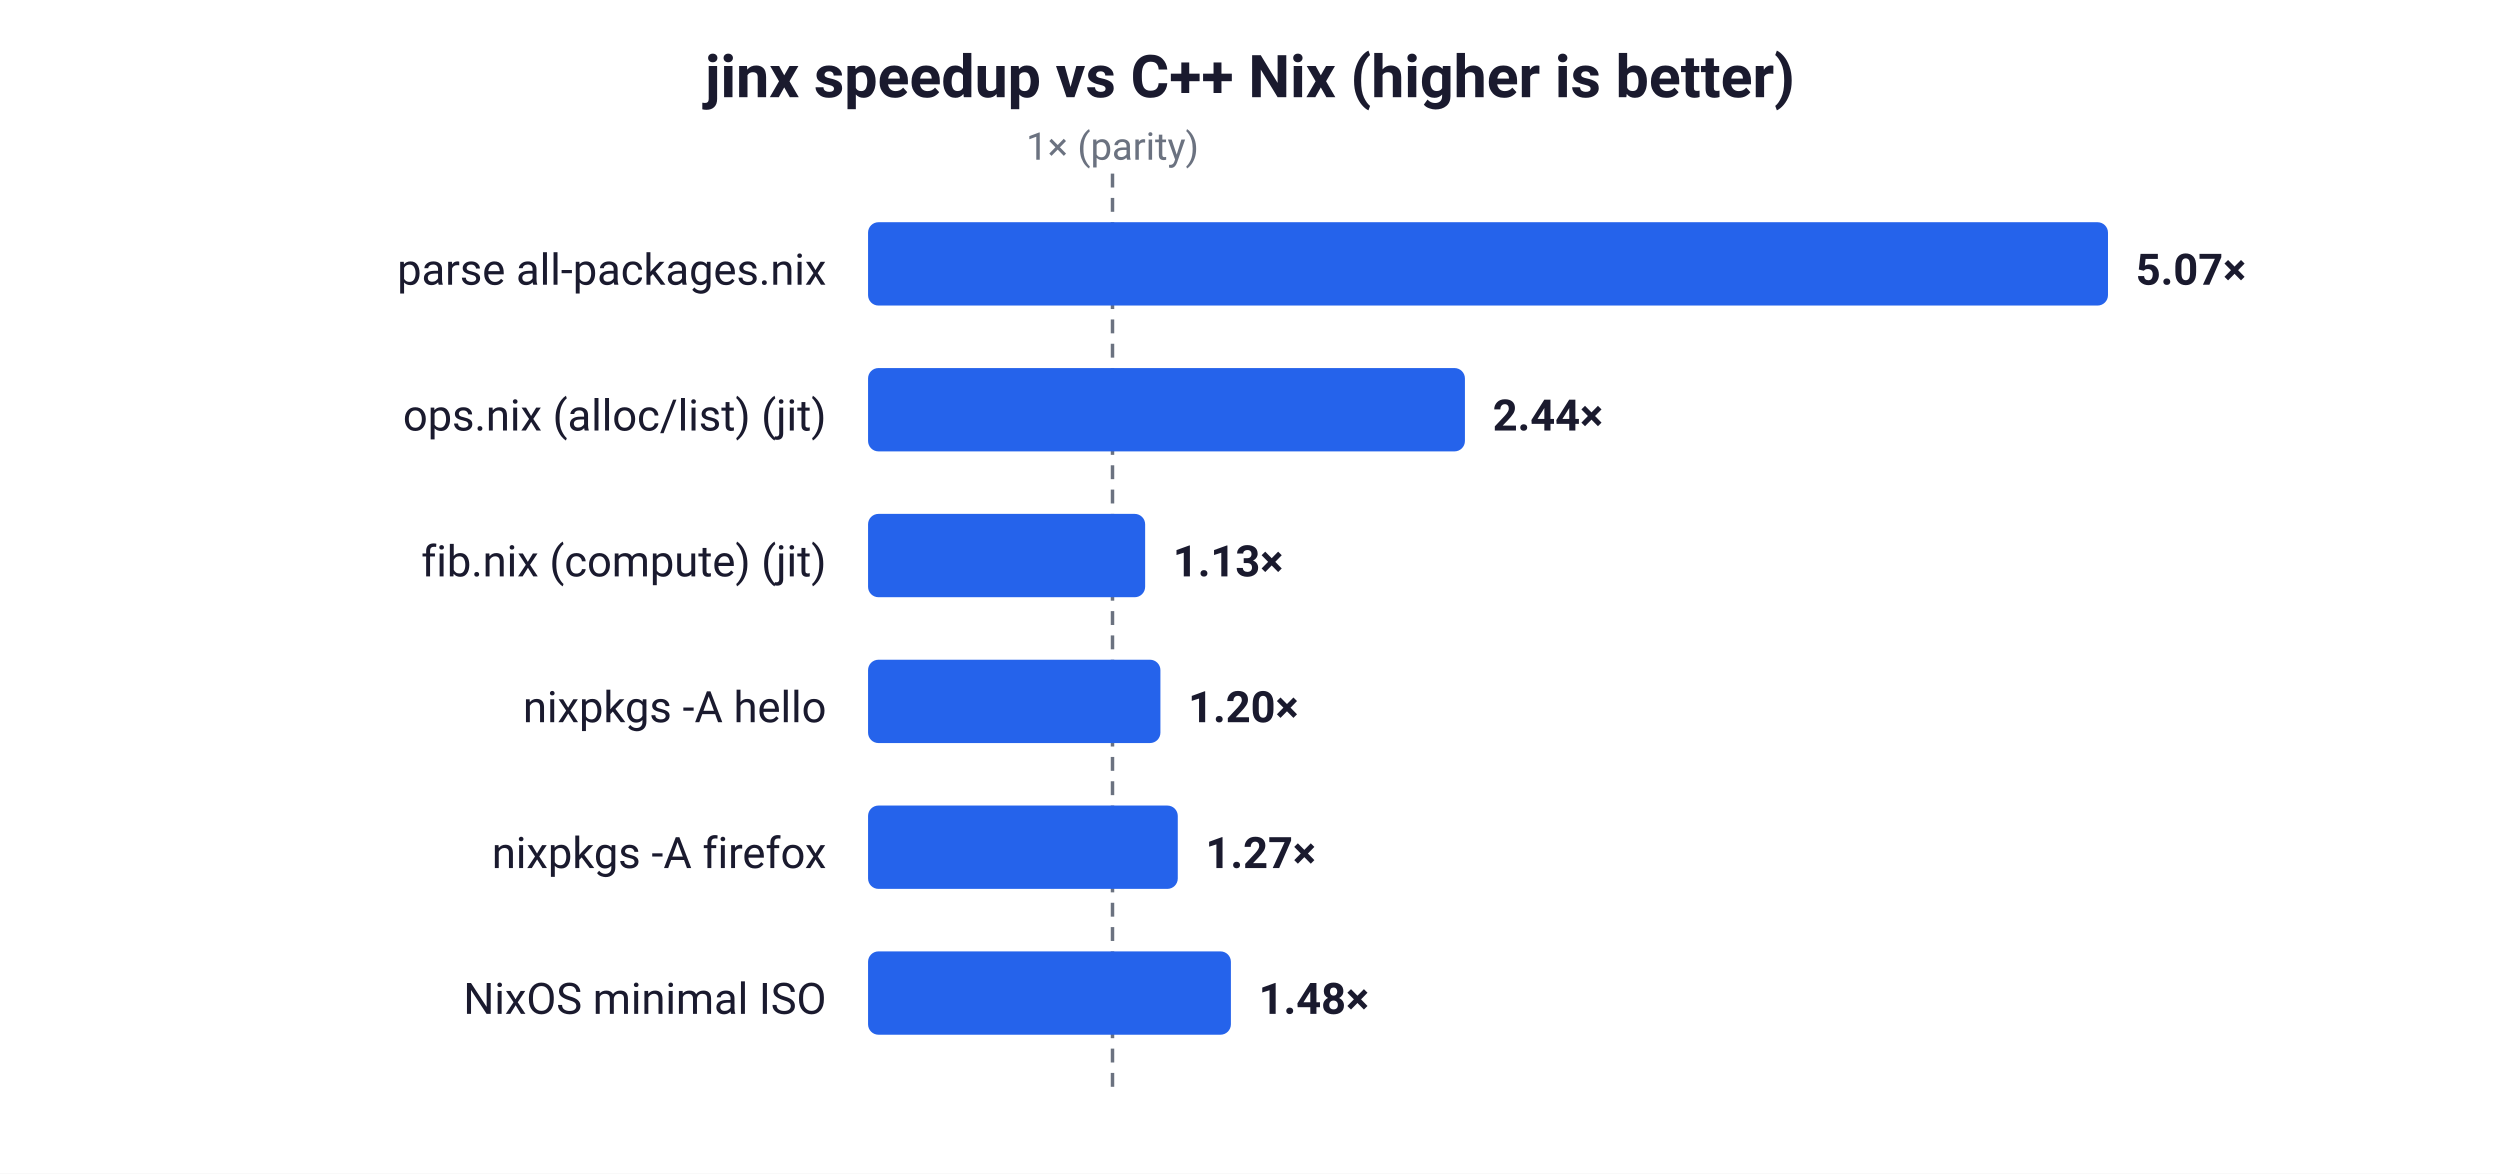
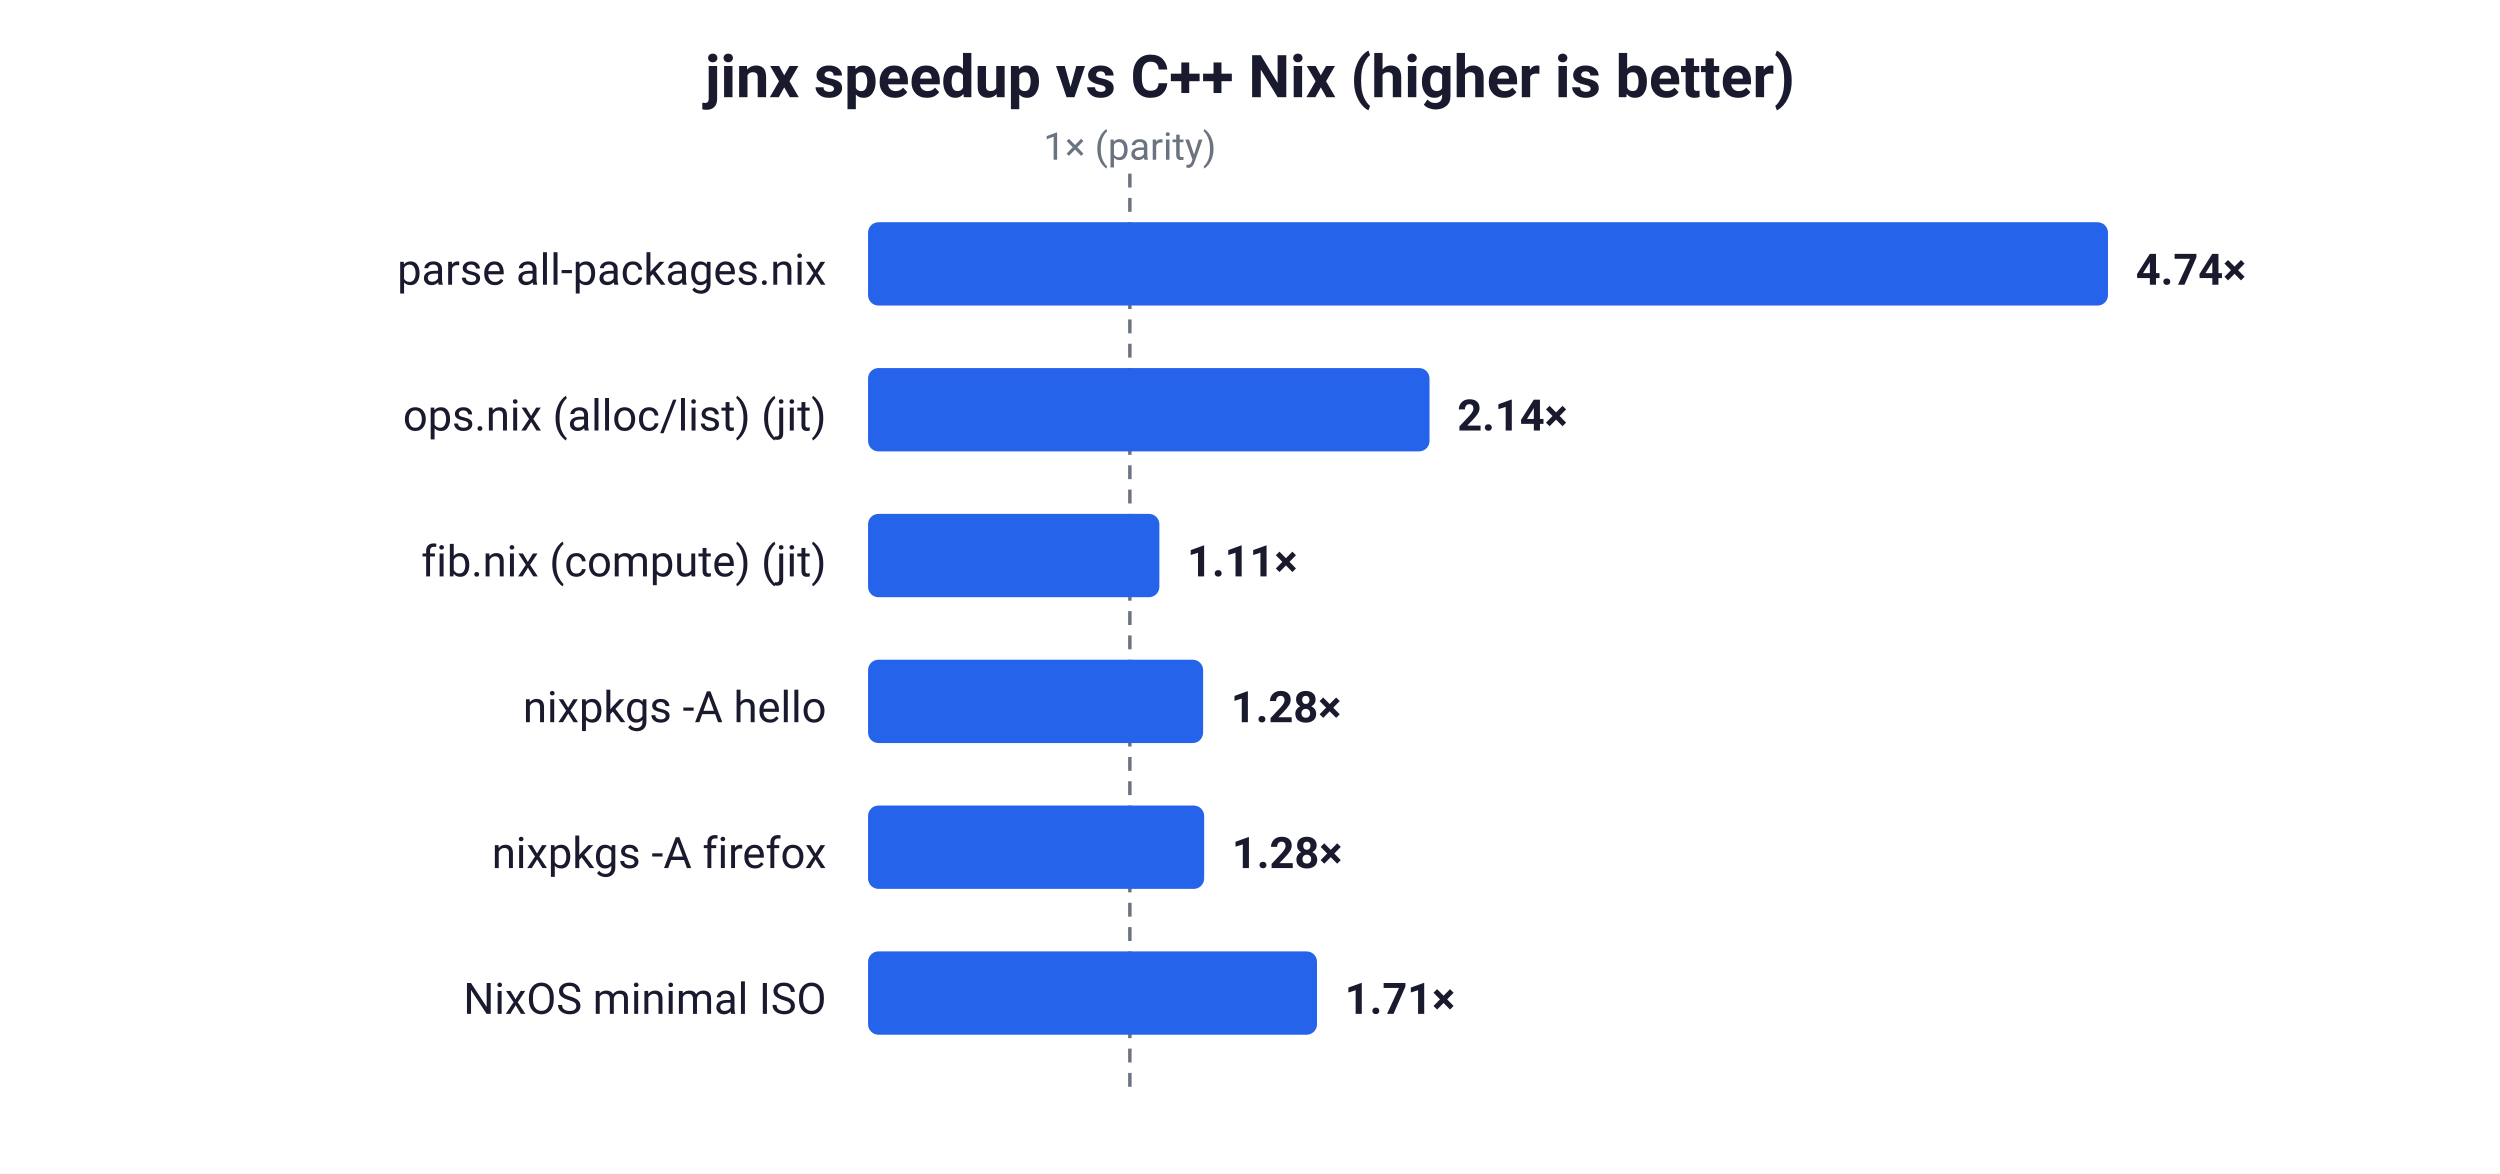
<svg xmlns="http://www.w3.org/2000/svg" width="720" height="338" viewBox="0 0 720 338" font-family="-apple-system,Segoe UI,Roboto,sans-serif">
  <rect width="720" height="338" fill="#ffffff" />
  <text x="360.0" y="28" text-anchor="middle" font-size="17" font-weight="700" fill="#1a1a2e">jinx speedup vs C++ Nix (higher is better)</text>
-   <line x1="320.4" y1="50" x2="320.4" y2="314" stroke="#6b7280" stroke-dasharray="4 3" stroke-width="1" />
-   <text x="320.4" y="46.0" text-anchor="middle" font-size="11" font-weight="400" fill="#6b7280">1× (parity)</text>
+   <line x1="325.4" y1="50" x2="325.4" y2="314" stroke="#6b7280" stroke-dasharray="4 3" stroke-width="1" />
+   <text x="325.4" y="46.0" text-anchor="middle" font-size="11" font-weight="400" fill="#6b7280">1× (parity)</text>
  <text x="238.0" y="82.0" text-anchor="end" font-size="12.5" font-weight="400" fill="#1a1a2e">parse all-packages.nix</text>
  <rect x="250.0" y="64.0" width="357.1" height="24.0" rx="3" fill="#2563eb" />
-   <text x="615.1" y="82.0" text-anchor="start" font-size="12.5" font-weight="700" fill="#1a1a2e">5.07×</text>
+   <text x="615.1" y="82.0" text-anchor="start" font-size="12.5" font-weight="700" fill="#1a1a2e">4.74×</text>
  <text x="238.0" y="124.0" text-anchor="end" font-size="12.5" font-weight="400" fill="#1a1a2e">ops.nix (alloc/list) (jit)</text>
-   <rect x="250.0" y="106.0" width="171.9" height="24.0" rx="3" fill="#2563eb" />
-   <text x="429.9" y="124.0" text-anchor="start" font-size="12.5" font-weight="700" fill="#1a1a2e">2.44×</text>
+   <rect x="250.0" y="106.0" width="161.7" height="24.0" rx="3" fill="#2563eb" />
+   <text x="419.7" y="124.0" text-anchor="start" font-size="12.5" font-weight="700" fill="#1a1a2e">2.14×</text>
  <text x="238.0" y="166.0" text-anchor="end" font-size="12.5" font-weight="400" fill="#1a1a2e">fib.nix (compute) (jit)</text>
-   <rect x="250.0" y="148.0" width="79.8" height="24.0" rx="3" fill="#2563eb" />
-   <text x="337.8" y="166.0" text-anchor="start" font-size="12.5" font-weight="700" fill="#1a1a2e">1.13×</text>
+   <rect x="250.0" y="148.0" width="83.9" height="24.0" rx="3" fill="#2563eb" />
+   <text x="341.9" y="166.0" text-anchor="start" font-size="12.5" font-weight="700" fill="#1a1a2e">1.11×</text>
  <text x="238.0" y="208.0" text-anchor="end" font-size="12.5" font-weight="400" fill="#1a1a2e">nixpkgs -A hello</text>
-   <rect x="250.0" y="190.0" width="84.2" height="24.0" rx="3" fill="#2563eb" />
-   <text x="342.2" y="208.0" text-anchor="start" font-size="12.5" font-weight="700" fill="#1a1a2e">1.20×</text>
+   <rect x="250.0" y="190.0" width="96.5" height="24.0" rx="3" fill="#2563eb" />
+   <text x="354.5" y="208.0" text-anchor="start" font-size="12.5" font-weight="700" fill="#1a1a2e">1.28×</text>
  <text x="238.0" y="250.0" text-anchor="end" font-size="12.5" font-weight="400" fill="#1a1a2e">nixpkgs -A firefox</text>
-   <rect x="250.0" y="232.0" width="89.2" height="24.0" rx="3" fill="#2563eb" />
-   <text x="347.2" y="250.0" text-anchor="start" font-size="12.5" font-weight="700" fill="#1a1a2e">1.27×</text>
+   <rect x="250.0" y="232.0" width="96.8" height="24.0" rx="3" fill="#2563eb" />
+   <text x="354.8" y="250.0" text-anchor="start" font-size="12.5" font-weight="700" fill="#1a1a2e">1.28×</text>
  <text x="238.0" y="292.0" text-anchor="end" font-size="12.5" font-weight="400" fill="#1a1a2e">NixOS minimal ISO</text>
-   <rect x="250.0" y="274.0" width="104.5" height="24.0" rx="3" fill="#2563eb" />
-   <text x="362.5" y="292.0" text-anchor="start" font-size="12.5" font-weight="700" fill="#1a1a2e">1.48×</text>
+   <rect x="250.0" y="274.0" width="129.3" height="24.0" rx="3" fill="#2563eb" />
+   <text x="387.3" y="292.0" text-anchor="start" font-size="12.5" font-weight="700" fill="#1a1a2e">1.71×</text>
</svg>
